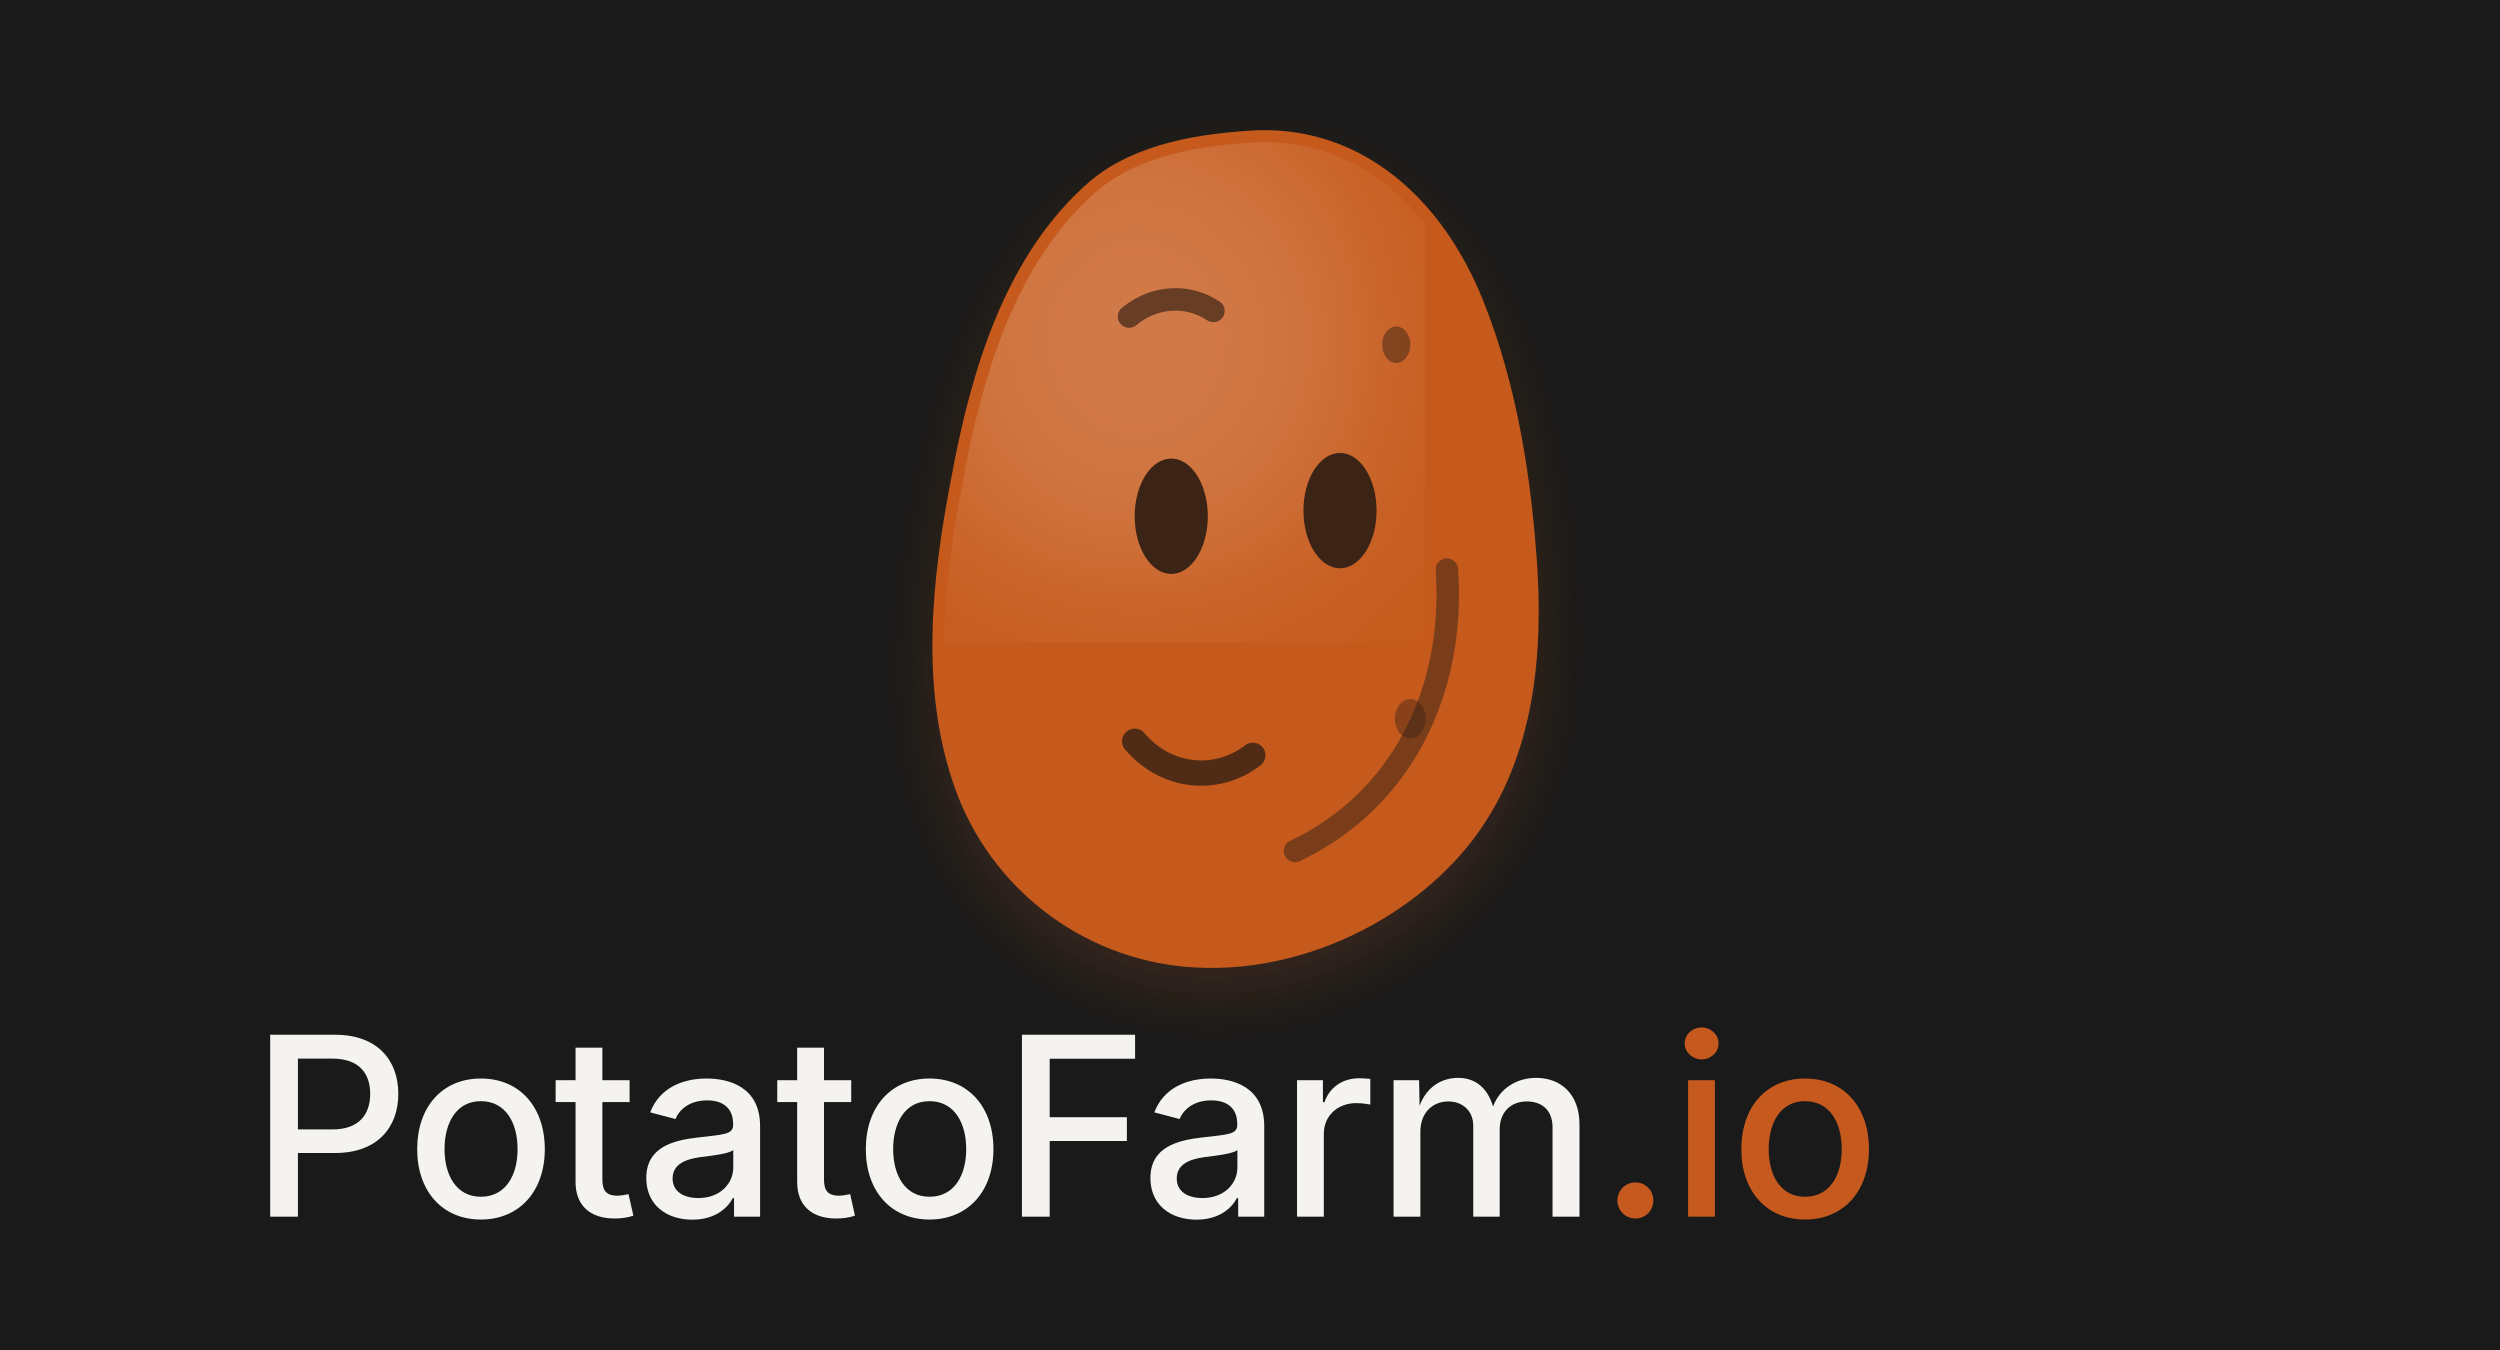
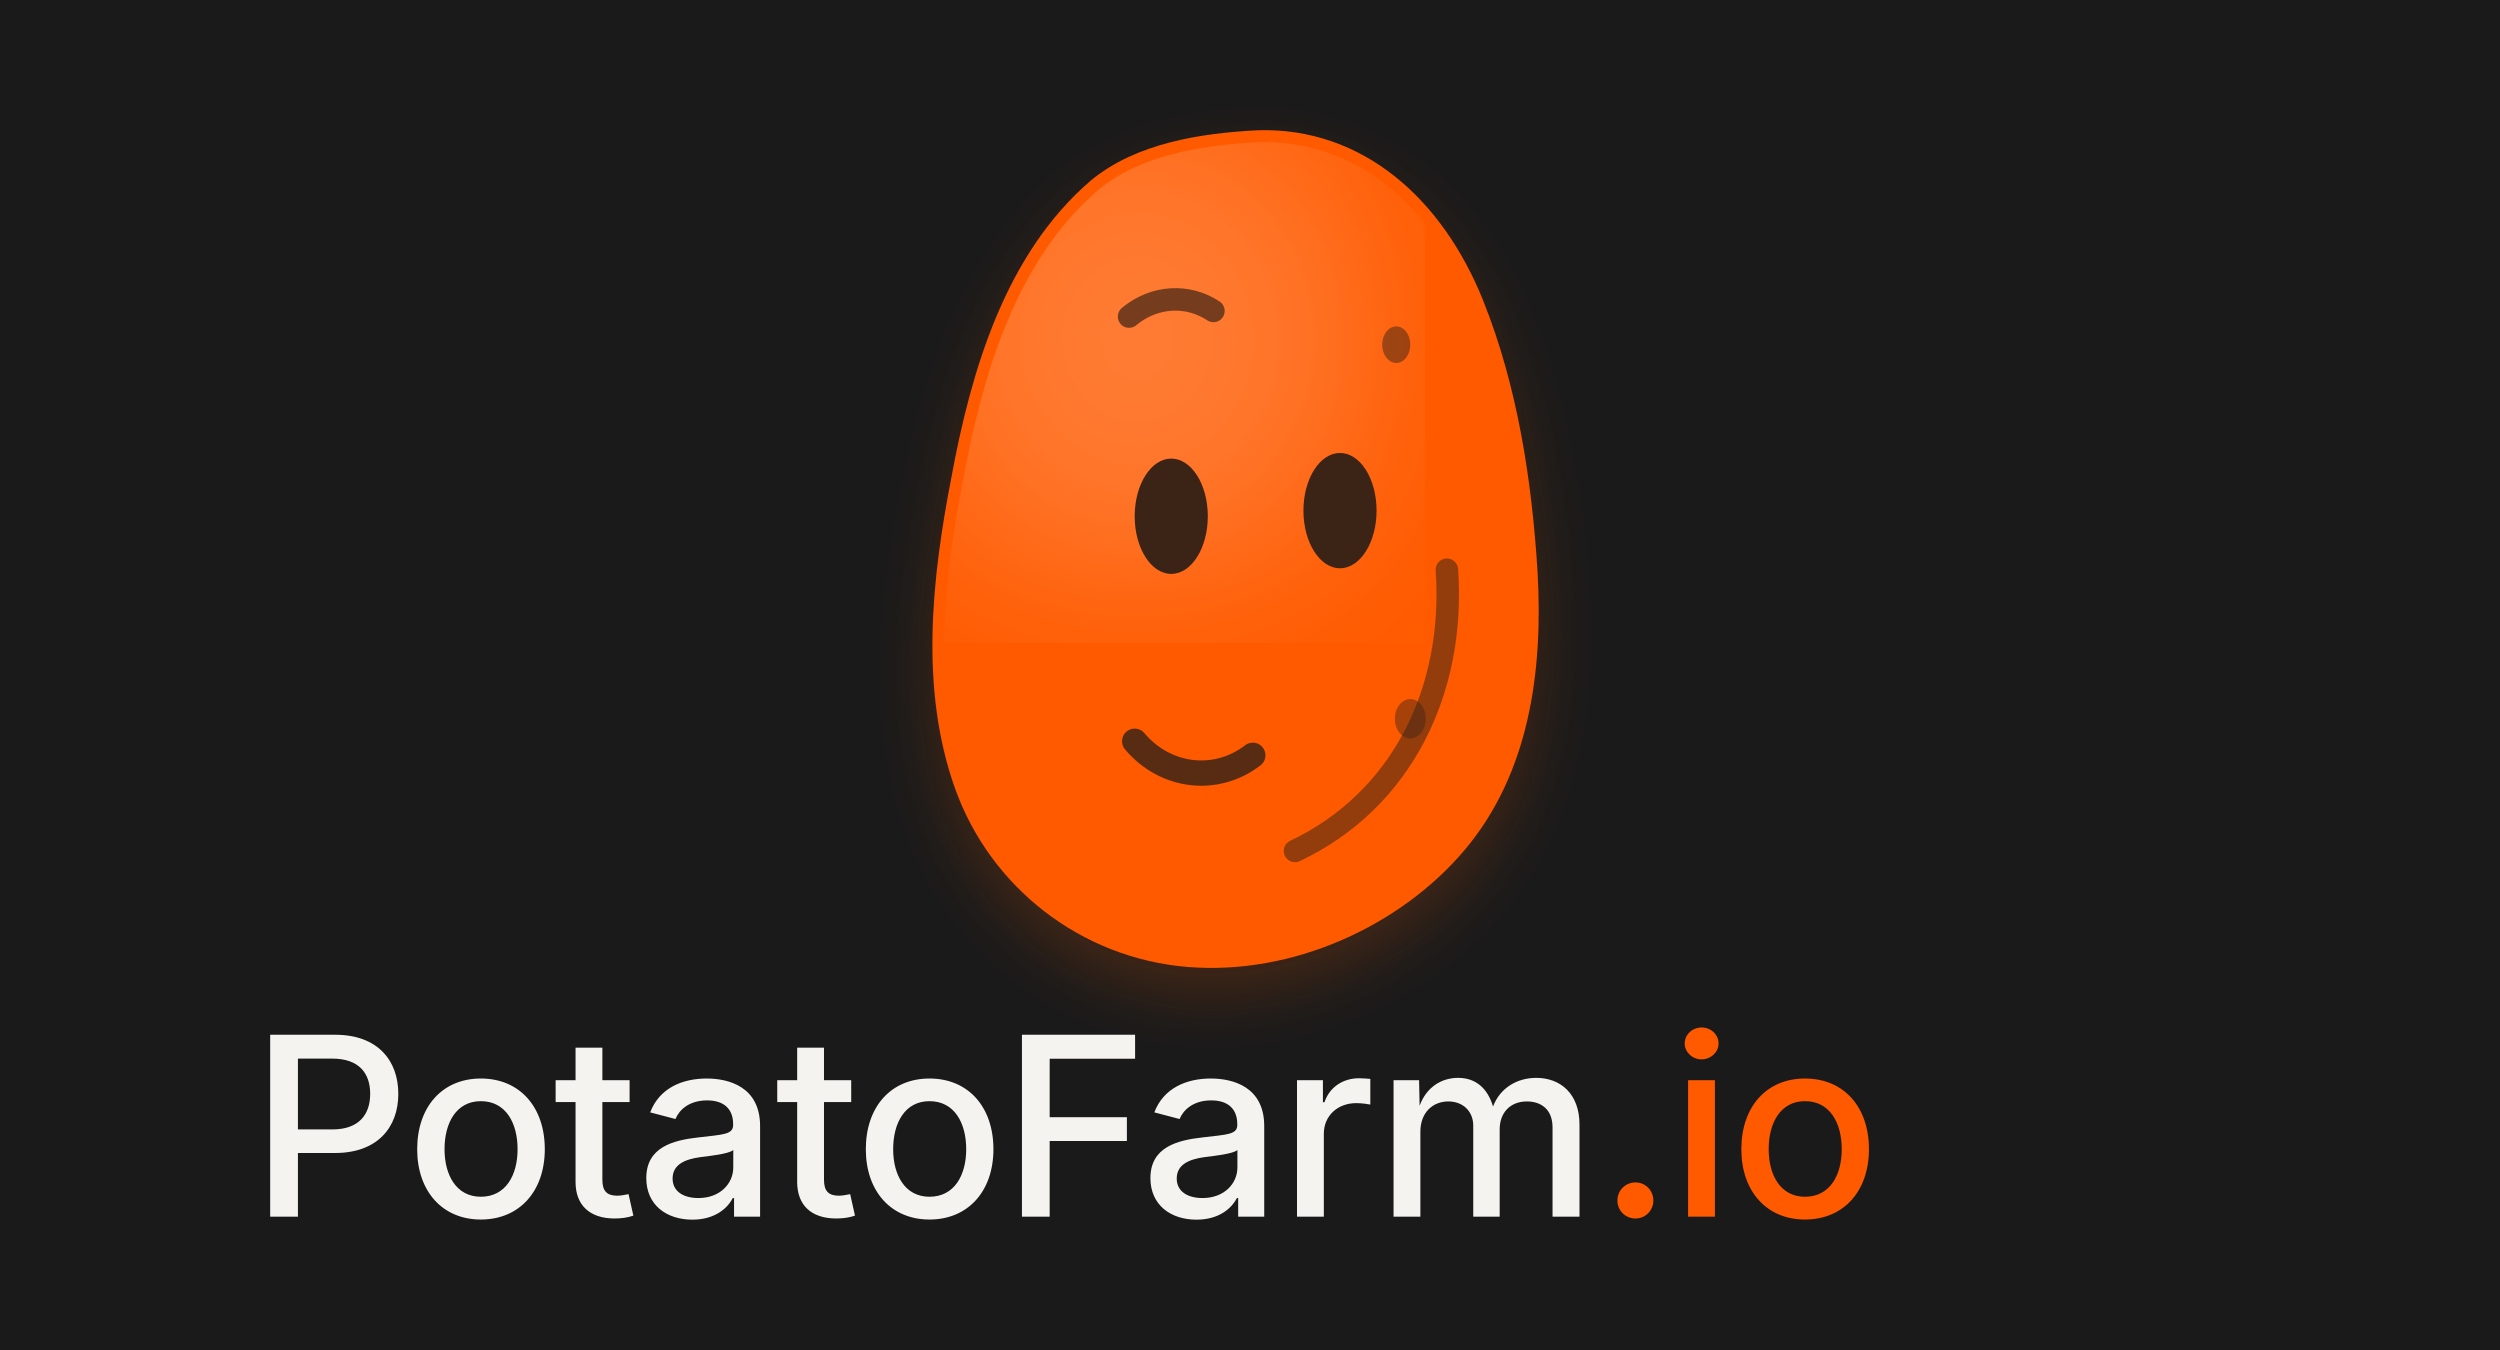
<svg xmlns="http://www.w3.org/2000/svg" viewBox="0 0 300 162" width="300" height="162">
  <rect width="300" height="162" fill="#1A1A1A" />
  <g transform="translate(96.0,12) scale(1.6875)">
    <defs>
      <linearGradient id="shs3" x1="22%" y1="10%" x2="74%" y2="90%">
-         <stop offset="0" stop-color="#C65A1E" />
-         <stop offset="0.5" stop-color="#C65A1E" />
-         <stop offset="1" stop-color="#C65A1E" />
+         <stop offset="0" stop-color="#FF5A00" />
+         <stop offset="0.5" stop-color="#FF5A00" />
+         <stop offset="1" stop-color="#FF5A00" />
      </linearGradient>
      <filter id="bls3">
        <feGaussianBlur stdDeviation="7" />
      </filter>
      <filter id="dps3" x="-35%" y="-35%" width="180%" height="180%">
-         <feDropShadow dx="0" dy="2" stdDeviation="2.2" flood-color="#C65A1E" flood-opacity="0.18" />
+         <feDropShadow dx="0" dy="2" stdDeviation="2.2" flood-color="#FF5A00" flood-opacity="0.18" />
      </filter>
      <clipPath id="cps3">
        <path d="M32.6,3.0 C39.6,2.8 45.0,7.6 47.8,14.6 C50.2,20.6 51.2,27.2 51.6,33.6 C52.0,40.6 51.0,47.6 46.6,52.8 C42.2,58.0 34.8,61.4 27.6,60.8 C20.4,60.2 14.2,55.4 11.8,48.6 C9.4,41.8 10.2,34.2 11.6,27.0 C13.0,19.4 15.4,11.4 21.2,6.4 C24.2,3.9 28.6,3.2 32.6,3.0 Z" />
      </clipPath>
    </defs>
-     <path d="M32.6,3.0 C39.6,2.8 45.0,7.6 47.8,14.6 C50.2,20.6 51.2,27.2 51.6,33.6 C52.0,40.6 51.0,47.6 46.6,52.8 C42.2,58.0 34.8,61.4 27.6,60.8 C20.4,60.2 14.2,55.4 11.8,48.6 C9.4,41.8 10.2,34.2 11.6,27.0 C13.0,19.4 15.4,11.4 21.2,6.4 C24.2,3.9 28.6,3.2 32.6,3.0 Z" fill="url(#shs3)" stroke="#C65A1E" stroke-width="1.7" stroke-linejoin="round" filter="url(#dps3)" />
+     <path d="M32.6,3.0 C39.6,2.8 45.0,7.6 47.8,14.6 C50.2,20.6 51.2,27.2 51.6,33.6 C52.0,40.6 51.0,47.6 46.6,52.8 C42.2,58.0 34.8,61.4 27.6,60.8 C20.4,60.2 14.2,55.4 11.8,48.6 C9.4,41.8 10.2,34.2 11.6,27.0 C13.0,19.4 15.4,11.4 21.2,6.4 C24.2,3.9 28.6,3.2 32.6,3.0 Z" fill="url(#shs3)" stroke="#FF5A00" stroke-width="1.7" stroke-linejoin="round" filter="url(#dps3)" />
    <g clip-path="url(#cps3)">
      <ellipse cx="24" cy="17" rx="17" ry="18" fill="#FFFFFF" opacity="0.20" filter="url(#bls3)" />
    </g>
    <ellipse cx="26.4" cy="29.6" rx="2.6" ry="4.1" fill="#3B2416" />
    <ellipse cx="38.4" cy="29.2" rx="2.6" ry="4.1" fill="#3B2416" />
    <path d="M46.0,33.4 C46.6,42.0 42.8,49.8 35.2,53.4" fill="none" stroke="#3B2416" stroke-width="1.6" stroke-linecap="round" opacity="0.55" />
    <path d="M23.8,45.6 C26.0,48.2 29.6,48.6 32.2,46.6" fill="none" stroke="#3B2416" stroke-width="1.8" stroke-linecap="round" opacity="0.85" />
    <path d="M23.4,15.4 C25.2,13.9 27.6,13.8 29.4,15.0" fill="none" stroke="#3B2416" stroke-width="1.6" stroke-linecap="round" opacity="0.7" />
    <ellipse cx="42.4" cy="17.4" rx="1.0" ry="1.3" fill="#3B2416" opacity="0.5" />
    <ellipse cx="43.4" cy="44.0" rx="1.1" ry="1.4" fill="#3B2416" opacity="0.45" />
  </g>
-   <text x="30" y="146" font-family="Inter,-apple-system,BlinkMacSystemFont,'Segoe UI',Roboto,sans-serif" font-size="30" font-weight="500" letter-spacing="-0.4" fill="#F4F3F0">PotatoFarm<tspan fill="#C65A1E">.io</tspan>
+   <text x="30" y="146" font-family="Inter,-apple-system,BlinkMacSystemFont,'Segoe UI',Roboto,sans-serif" font-size="30" font-weight="500" letter-spacing="-0.4" fill="#F4F3F0">PotatoFarm<tspan fill="#FF5A00">.io</tspan>
  </text>
</svg>
